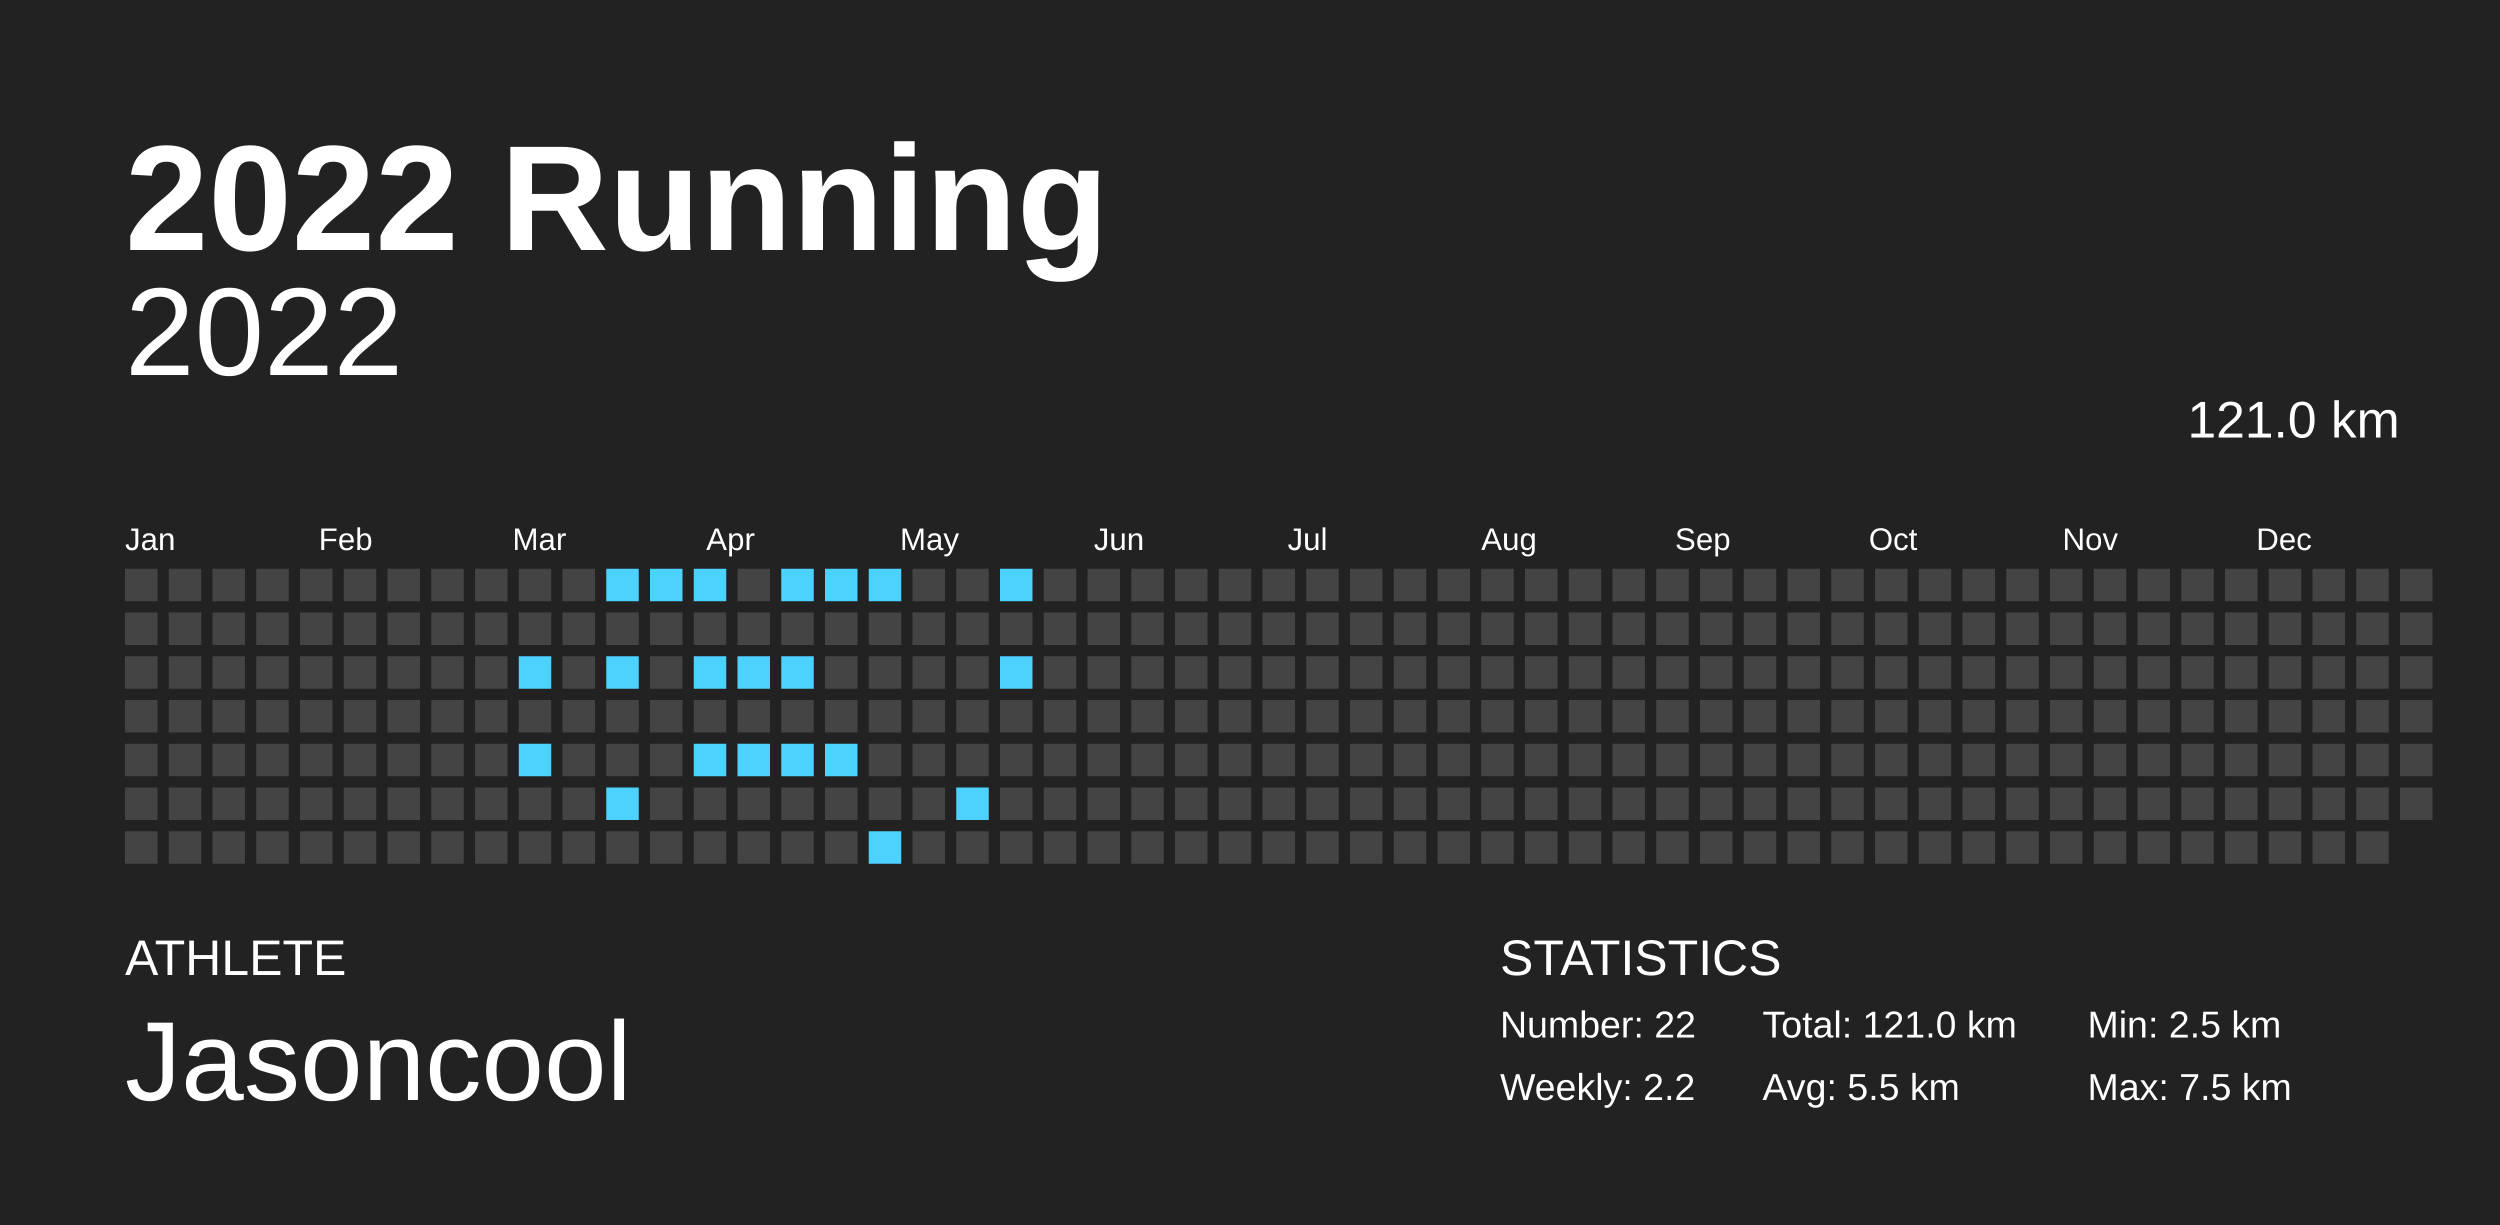
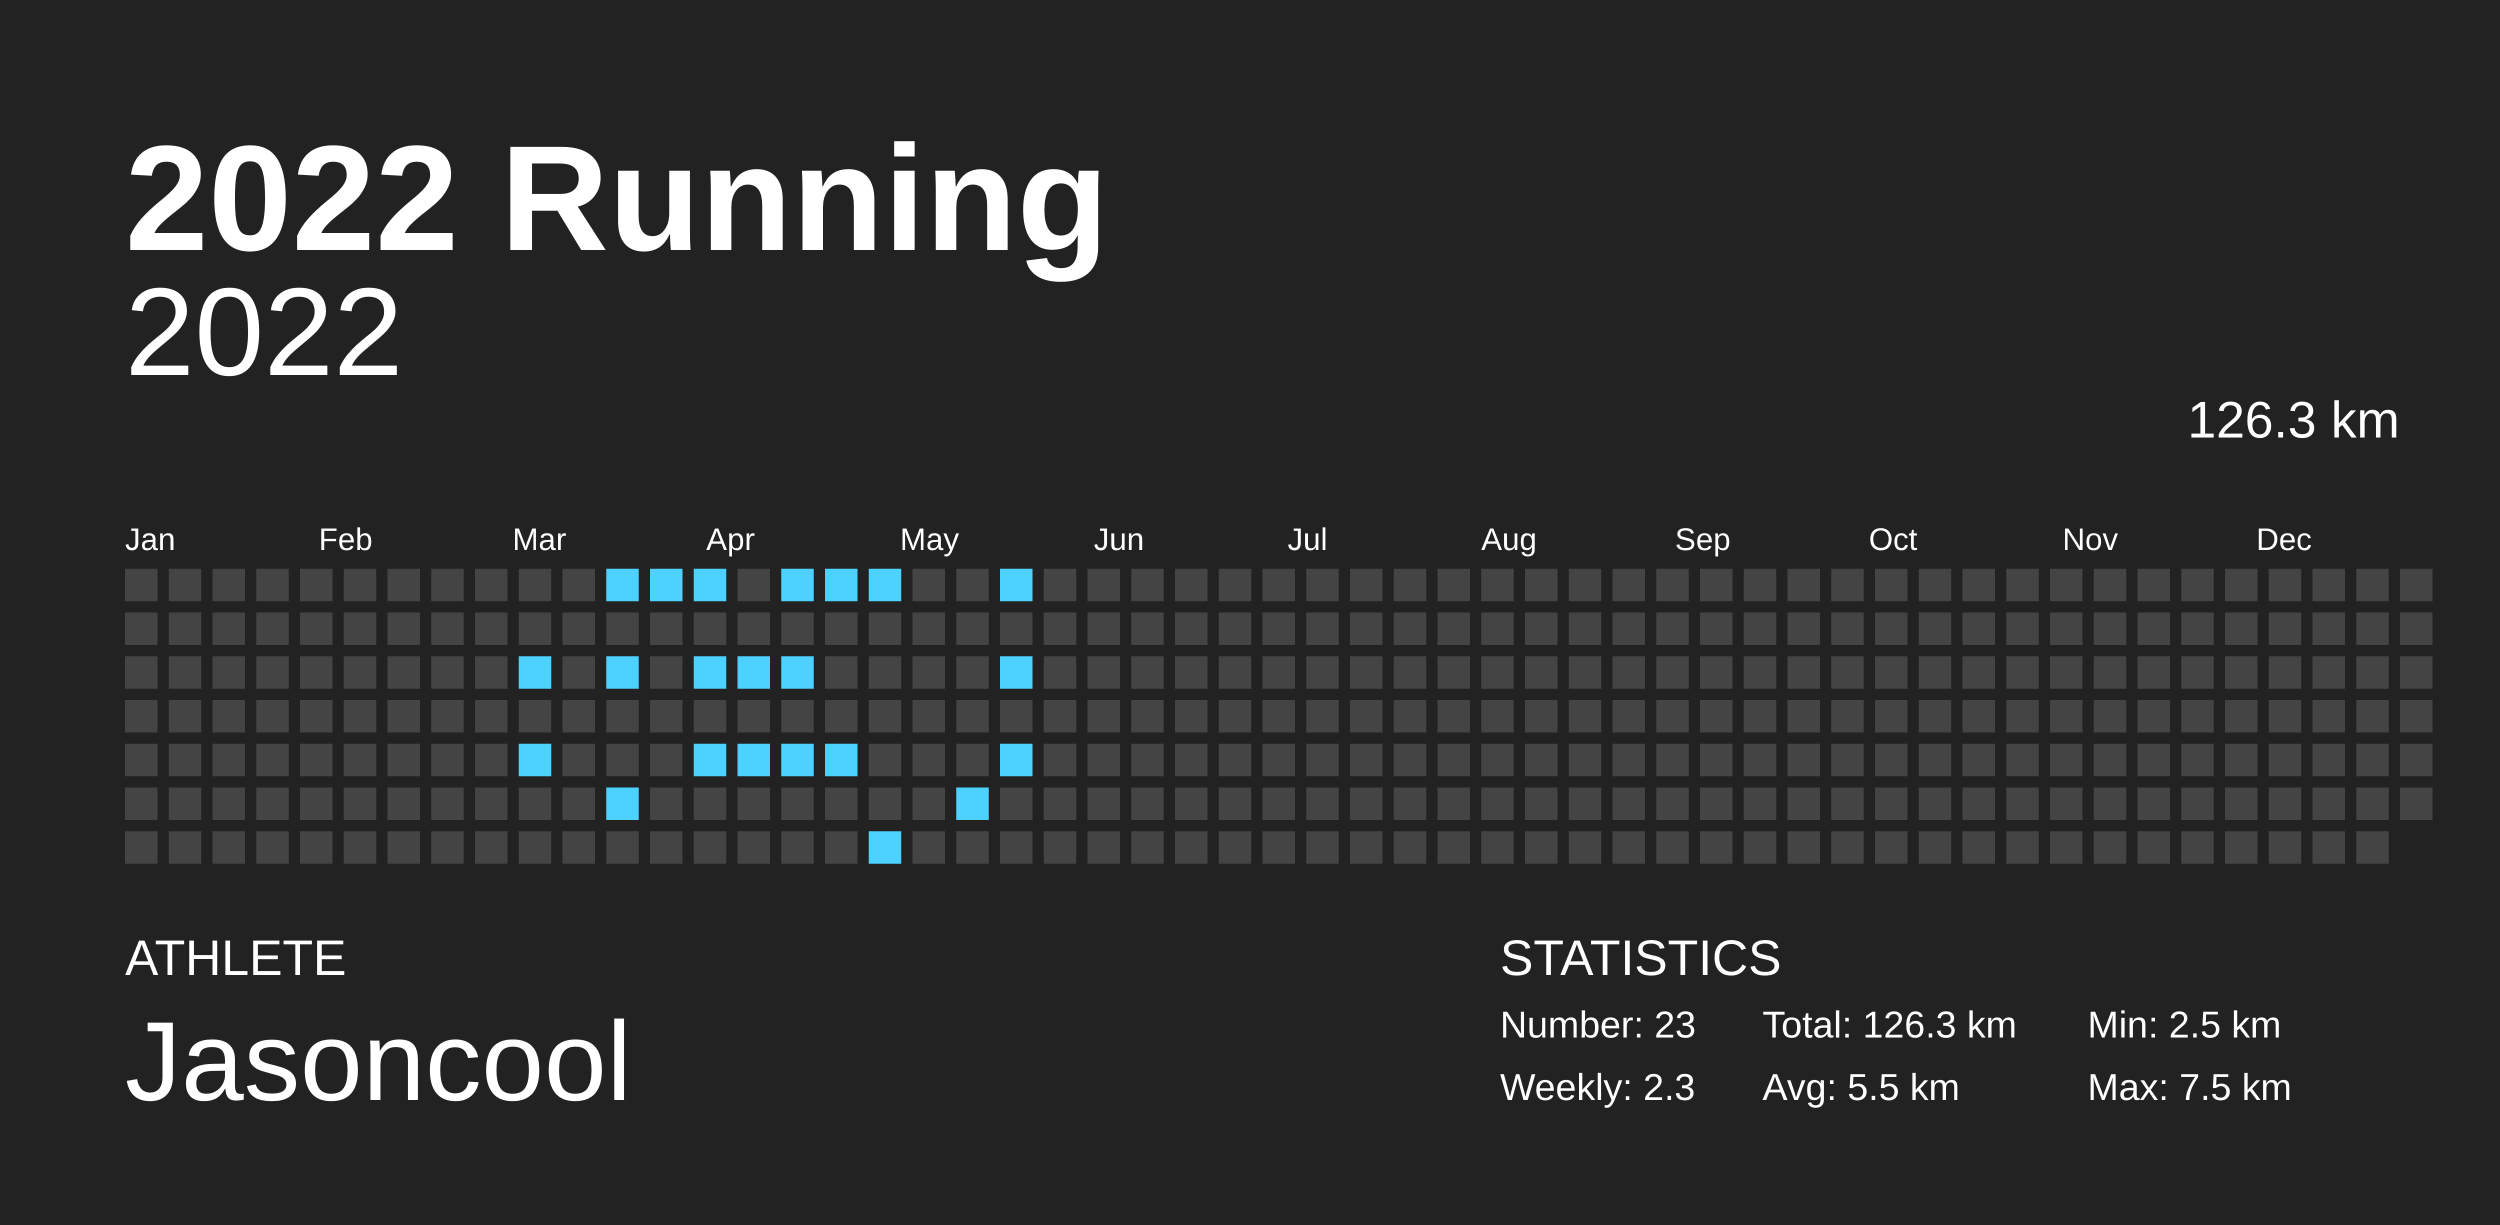
<svg xmlns="http://www.w3.org/2000/svg" baseProfile="full" height="98mm" version="1.1" viewBox="0,0,200,98" width="200mm">
  <defs />
  <rect fill="#222222" height="98" width="200" x="0" y="0" />
  <text fill="#FFFFFF" style="font-size:12px; font-family:Arial; font-weight:bold;" x="10" y="20">2022 Running</text>
  <text fill="#FFFFFF" style="font-size:4px; font-family:Arial" x="10" y="78">ATHLETE</text>
  <text fill="#FFFFFF" style="font-size:9px; font-family:Arial" x="10" y="88">Jasoncool</text>
  <text fill="#FFFFFF" style="font-size:4px; font-family:Arial" x="120" y="78">STATISTICS</text>
-   <text fill="#FFFFFF" style="font-size:3px; font-family:Arial" x="120" y="83">Number: 22</text>
-   <text fill="#FFFFFF" style="font-size:3px; font-family:Arial" x="120" y="88">Weekly: 2.2</text>
-   <text fill="#FFFFFF" style="font-size:3px; font-family:Arial" x="141" y="83">Total: 121.0 km</text>
+   <text fill="#FFFFFF" style="font-size:3px; font-family:Arial" x="120" y="83">Number: 23</text>
+   <text fill="#FFFFFF" style="font-size:3px; font-family:Arial" x="120" y="88">Weekly: 2.3</text>
+   <text fill="#FFFFFF" style="font-size:3px; font-family:Arial" x="141" y="83">Total: 126.3 km</text>
  <text fill="#FFFFFF" style="font-size:3px; font-family:Arial" x="141" y="88">Avg: 5.5 km</text>
  <text fill="#FFFFFF" style="font-size:3px; font-family:Arial" x="167" y="83">Min: 2.5 km</text>
  <text fill="#FFFFFF" style="font-size:3px; font-family:Arial" x="167" y="88">Max: 7.5 km</text>
  <text alignment-baseline="hanging" fill="#FFFFFF" style="font-size:10.0px; font-family:Arial;" x="10" y="30">2022</text>
-   <text alignment-baseline="hanging" fill="#FFFFFF" style="font-size:4.125px; font-family:Arial;" x="175" y="35">121.0 km</text>
+   <text alignment-baseline="hanging" fill="#FFFFFF" style="font-size:4.125px; font-family:Arial;" x="175" y="35">126.3 km</text>
  <text fill="#FFFFFF" style="font-size:2.5px; font-family:Arial" x="10.0" y="44">Jan</text>
  <text fill="#FFFFFF" style="font-size:2.5px; font-family:Arial" x="25.5" y="44">Feb</text>
  <text fill="#FFFFFF" style="font-size:2.5px; font-family:Arial" x="41.0" y="44">Mar</text>
  <text fill="#FFFFFF" style="font-size:2.5px; font-family:Arial" x="56.5" y="44">Apr</text>
  <text fill="#FFFFFF" style="font-size:2.5px; font-family:Arial" x="72.0" y="44">May</text>
  <text fill="#FFFFFF" style="font-size:2.5px; font-family:Arial" x="87.5" y="44">Jun</text>
  <text fill="#FFFFFF" style="font-size:2.5px; font-family:Arial" x="103.0" y="44">Jul</text>
  <text fill="#FFFFFF" style="font-size:2.5px; font-family:Arial" x="118.5" y="44">Aug</text>
  <text fill="#FFFFFF" style="font-size:2.5px; font-family:Arial" x="134.0" y="44">Sep</text>
  <text fill="#FFFFFF" style="font-size:2.5px; font-family:Arial" x="149.5" y="44">Oct</text>
  <text fill="#FFFFFF" style="font-size:2.5px; font-family:Arial" x="165.0" y="44">Nov</text>
  <text fill="#FFFFFF" style="font-size:2.5px; font-family:Arial" x="180.5" y="44">Dec</text>
  <rect fill="#444444" height="2.6" width="2.6" x="10.0" y="45.5" />
  <rect fill="#444444" height="2.6" width="2.6" x="10.0" y="49.0" />
  <rect fill="#444444" height="2.6" width="2.6" x="10.0" y="52.5" />
  <rect fill="#444444" height="2.6" width="2.6" x="10.0" y="56.0" />
  <rect fill="#444444" height="2.6" width="2.6" x="10.0" y="59.5" />
  <rect fill="#444444" height="2.6" width="2.6" x="10.0" y="63.0" />
  <rect fill="#444444" height="2.6" width="2.6" x="10.0" y="66.5" />
  <rect fill="#444444" height="2.6" width="2.6" x="13.5" y="45.5" />
  <rect fill="#444444" height="2.6" width="2.6" x="13.5" y="49.0" />
  <rect fill="#444444" height="2.6" width="2.6" x="13.5" y="52.5" />
  <rect fill="#444444" height="2.6" width="2.6" x="13.5" y="56.0" />
  <rect fill="#444444" height="2.6" width="2.6" x="13.5" y="59.5" />
  <rect fill="#444444" height="2.6" width="2.6" x="13.5" y="63.0" />
  <rect fill="#444444" height="2.6" width="2.6" x="13.5" y="66.5" />
  <rect fill="#444444" height="2.6" width="2.6" x="17.0" y="45.5" />
  <rect fill="#444444" height="2.6" width="2.6" x="17.0" y="49.0" />
  <rect fill="#444444" height="2.6" width="2.6" x="17.0" y="52.5" />
  <rect fill="#444444" height="2.6" width="2.6" x="17.0" y="56.0" />
  <rect fill="#444444" height="2.6" width="2.6" x="17.0" y="59.5" />
  <rect fill="#444444" height="2.6" width="2.6" x="17.0" y="63.0" />
  <rect fill="#444444" height="2.6" width="2.6" x="17.0" y="66.5" />
  <rect fill="#444444" height="2.6" width="2.6" x="20.5" y="45.5" />
  <rect fill="#444444" height="2.6" width="2.6" x="20.5" y="49.0" />
  <rect fill="#444444" height="2.6" width="2.6" x="20.5" y="52.5" />
  <rect fill="#444444" height="2.6" width="2.6" x="20.5" y="56.0" />
  <rect fill="#444444" height="2.6" width="2.6" x="20.5" y="59.5" />
  <rect fill="#444444" height="2.6" width="2.6" x="20.5" y="63.0" />
  <rect fill="#444444" height="2.6" width="2.6" x="20.5" y="66.5" />
  <rect fill="#444444" height="2.6" width="2.6" x="24.0" y="45.5" />
  <rect fill="#444444" height="2.6" width="2.6" x="24.0" y="49.0" />
  <rect fill="#444444" height="2.6" width="2.6" x="24.0" y="52.5" />
  <rect fill="#444444" height="2.6" width="2.6" x="24.0" y="56.0" />
  <rect fill="#444444" height="2.6" width="2.6" x="24.0" y="59.5" />
  <rect fill="#444444" height="2.6" width="2.6" x="24.0" y="63.0" />
  <rect fill="#444444" height="2.6" width="2.6" x="24.0" y="66.5" />
  <rect fill="#444444" height="2.6" width="2.6" x="27.5" y="45.5" />
  <rect fill="#444444" height="2.6" width="2.6" x="27.5" y="49.0" />
  <rect fill="#444444" height="2.6" width="2.6" x="27.5" y="52.5" />
  <rect fill="#444444" height="2.6" width="2.6" x="27.5" y="56.0" />
  <rect fill="#444444" height="2.6" width="2.6" x="27.5" y="59.5" />
  <rect fill="#444444" height="2.6" width="2.6" x="27.5" y="63.0" />
  <rect fill="#444444" height="2.6" width="2.6" x="27.5" y="66.5" />
  <rect fill="#444444" height="2.6" width="2.6" x="31.0" y="45.5" />
  <rect fill="#444444" height="2.6" width="2.6" x="31.0" y="49.0" />
  <rect fill="#444444" height="2.6" width="2.6" x="31.0" y="52.5" />
  <rect fill="#444444" height="2.6" width="2.6" x="31.0" y="56.0" />
  <rect fill="#444444" height="2.6" width="2.6" x="31.0" y="59.5" />
  <rect fill="#444444" height="2.6" width="2.6" x="31.0" y="63.0" />
  <rect fill="#444444" height="2.6" width="2.6" x="31.0" y="66.5" />
  <rect fill="#444444" height="2.6" width="2.6" x="34.5" y="45.5" />
  <rect fill="#444444" height="2.6" width="2.6" x="34.5" y="49.0" />
  <rect fill="#444444" height="2.6" width="2.6" x="34.5" y="52.5" />
  <rect fill="#444444" height="2.6" width="2.6" x="34.5" y="56.0" />
  <rect fill="#444444" height="2.6" width="2.6" x="34.5" y="59.5" />
  <rect fill="#444444" height="2.6" width="2.6" x="34.5" y="63.0" />
  <rect fill="#444444" height="2.6" width="2.6" x="34.5" y="66.5" />
  <rect fill="#444444" height="2.6" width="2.6" x="38.0" y="45.5" />
  <rect fill="#444444" height="2.6" width="2.6" x="38.0" y="49.0" />
  <rect fill="#444444" height="2.6" width="2.6" x="38.0" y="52.5" />
  <rect fill="#444444" height="2.6" width="2.6" x="38.0" y="56.0" />
  <rect fill="#444444" height="2.6" width="2.6" x="38.0" y="59.5" />
  <rect fill="#444444" height="2.6" width="2.6" x="38.0" y="63.0" />
  <rect fill="#444444" height="2.6" width="2.6" x="38.0" y="66.5" />
  <rect fill="#444444" height="2.6" width="2.6" x="41.5" y="45.5" />
  <rect fill="#444444" height="2.6" width="2.6" x="41.5" y="49.0" />
  <rect fill="#4dd2ff" height="2.6" width="2.6" x="41.5" y="52.5" />
  <rect fill="#444444" height="2.6" width="2.6" x="41.5" y="56.0" />
  <rect fill="#4dd2ff" height="2.6" width="2.6" x="41.5" y="59.5" />
  <rect fill="#444444" height="2.6" width="2.6" x="41.5" y="63.0" />
  <rect fill="#444444" height="2.6" width="2.6" x="41.5" y="66.5" />
  <rect fill="#444444" height="2.6" width="2.6" x="45.0" y="45.5" />
  <rect fill="#444444" height="2.6" width="2.6" x="45.0" y="49.0" />
  <rect fill="#444444" height="2.6" width="2.6" x="45.0" y="52.5" />
  <rect fill="#444444" height="2.6" width="2.6" x="45.0" y="56.0" />
  <rect fill="#444444" height="2.6" width="2.6" x="45.0" y="59.5" />
  <rect fill="#444444" height="2.6" width="2.6" x="45.0" y="63.0" />
  <rect fill="#444444" height="2.6" width="2.6" x="45.0" y="66.5" />
  <rect fill="#4dd2ff" height="2.6" width="2.6" x="48.5" y="45.5" />
  <rect fill="#444444" height="2.6" width="2.6" x="48.5" y="49.0" />
  <rect fill="#4dd2ff" height="2.6" width="2.6" x="48.5" y="52.5" />
  <rect fill="#444444" height="2.6" width="2.6" x="48.5" y="56.0" />
  <rect fill="#444444" height="2.6" width="2.6" x="48.5" y="59.5" />
  <rect fill="#4dd2ff" height="2.6" width="2.6" x="48.5" y="63.0" />
  <rect fill="#444444" height="2.6" width="2.6" x="48.5" y="66.5" />
  <rect fill="#4dd2ff" height="2.6" width="2.6" x="52.0" y="45.5" />
  <rect fill="#444444" height="2.6" width="2.6" x="52.0" y="49.0" />
  <rect fill="#444444" height="2.6" width="2.6" x="52.0" y="52.5" />
  <rect fill="#444444" height="2.6" width="2.6" x="52.0" y="56.0" />
  <rect fill="#444444" height="2.6" width="2.6" x="52.0" y="59.5" />
  <rect fill="#444444" height="2.6" width="2.6" x="52.0" y="63.0" />
  <rect fill="#444444" height="2.6" width="2.6" x="52.0" y="66.5" />
  <rect fill="#4dd2ff" height="2.6" width="2.6" x="55.5" y="45.5" />
  <rect fill="#444444" height="2.6" width="2.6" x="55.5" y="49.0" />
  <rect fill="#4dd2ff" height="2.6" width="2.6" x="55.5" y="52.5" />
  <rect fill="#444444" height="2.6" width="2.6" x="55.5" y="56.0" />
  <rect fill="#4dd2ff" height="2.6" width="2.6" x="55.5" y="59.5" />
  <rect fill="#444444" height="2.6" width="2.6" x="55.5" y="63.0" />
  <rect fill="#444444" height="2.6" width="2.6" x="55.5" y="66.5" />
  <rect fill="#444444" height="2.6" width="2.6" x="59.0" y="45.5" />
  <rect fill="#444444" height="2.6" width="2.6" x="59.0" y="49.0" />
  <rect fill="#4dd2ff" height="2.6" width="2.6" x="59.0" y="52.5" />
  <rect fill="#444444" height="2.6" width="2.6" x="59.0" y="56.0" />
  <rect fill="#4dd2ff" height="2.6" width="2.6" x="59.0" y="59.5" />
  <rect fill="#444444" height="2.6" width="2.6" x="59.0" y="63.0" />
  <rect fill="#444444" height="2.6" width="2.6" x="59.0" y="66.5" />
  <rect fill="#4dd2ff" height="2.6" width="2.6" x="62.5" y="45.5" />
  <rect fill="#444444" height="2.6" width="2.6" x="62.5" y="49.0" />
  <rect fill="#4dd2ff" height="2.6" width="2.6" x="62.5" y="52.5" />
  <rect fill="#444444" height="2.6" width="2.6" x="62.5" y="56.0" />
  <rect fill="#4dd2ff" height="2.6" width="2.6" x="62.5" y="59.5" />
  <rect fill="#444444" height="2.6" width="2.6" x="62.5" y="63.0" />
  <rect fill="#444444" height="2.6" width="2.6" x="62.5" y="66.5" />
  <rect fill="#4dd2ff" height="2.6" width="2.6" x="66.0" y="45.5" />
  <rect fill="#444444" height="2.6" width="2.6" x="66.0" y="49.0" />
  <rect fill="#444444" height="2.6" width="2.6" x="66.0" y="52.5" />
  <rect fill="#444444" height="2.6" width="2.6" x="66.0" y="56.0" />
  <rect fill="#4dd2ff" height="2.6" width="2.6" x="66.0" y="59.5" />
  <rect fill="#444444" height="2.6" width="2.6" x="66.0" y="63.0" />
  <rect fill="#444444" height="2.6" width="2.6" x="66.0" y="66.5" />
  <rect fill="#4dd2ff" height="2.6" width="2.6" x="69.5" y="45.5" />
  <rect fill="#444444" height="2.6" width="2.6" x="69.5" y="49.0" />
  <rect fill="#444444" height="2.6" width="2.6" x="69.5" y="52.5" />
  <rect fill="#444444" height="2.6" width="2.6" x="69.5" y="56.0" />
  <rect fill="#444444" height="2.6" width="2.6" x="69.5" y="59.5" />
  <rect fill="#444444" height="2.6" width="2.6" x="69.5" y="63.0" />
  <rect fill="#4dd2ff" height="2.6" width="2.6" x="69.5" y="66.5" />
  <rect fill="#444444" height="2.6" width="2.6" x="73.0" y="45.5" />
  <rect fill="#444444" height="2.6" width="2.6" x="73.0" y="49.0" />
  <rect fill="#444444" height="2.6" width="2.6" x="73.0" y="52.5" />
  <rect fill="#444444" height="2.6" width="2.6" x="73.0" y="56.0" />
  <rect fill="#444444" height="2.6" width="2.6" x="73.0" y="59.5" />
  <rect fill="#444444" height="2.6" width="2.6" x="73.0" y="63.0" />
  <rect fill="#444444" height="2.6" width="2.6" x="73.0" y="66.5" />
  <rect fill="#444444" height="2.6" width="2.6" x="76.5" y="45.5" />
  <rect fill="#444444" height="2.6" width="2.6" x="76.5" y="49.0" />
  <rect fill="#444444" height="2.6" width="2.6" x="76.5" y="52.5" />
  <rect fill="#444444" height="2.6" width="2.6" x="76.5" y="56.0" />
  <rect fill="#444444" height="2.6" width="2.6" x="76.5" y="59.5" />
  <rect fill="#4dd2ff" height="2.6" width="2.6" x="76.5" y="63.0" />
  <rect fill="#444444" height="2.6" width="2.6" x="76.5" y="66.5" />
  <rect fill="#4dd2ff" height="2.6" width="2.6" x="80.0" y="45.5" />
  <rect fill="#444444" height="2.6" width="2.6" x="80.0" y="49.0" />
  <rect fill="#4dd2ff" height="2.6" width="2.6" x="80.0" y="52.5" />
  <rect fill="#444444" height="2.6" width="2.6" x="80.0" y="56.0" />
-   <rect fill="#444444" height="2.6" width="2.6" x="80.0" y="59.5" />
+   <rect fill="#4dd2ff" height="2.6" width="2.6" x="80.0" y="59.5" />
  <rect fill="#444444" height="2.6" width="2.6" x="80.0" y="63.0" />
  <rect fill="#444444" height="2.6" width="2.6" x="80.0" y="66.5" />
  <rect fill="#444444" height="2.6" width="2.6" x="83.5" y="45.5" />
  <rect fill="#444444" height="2.6" width="2.6" x="83.5" y="49.0" />
  <rect fill="#444444" height="2.6" width="2.6" x="83.5" y="52.5" />
  <rect fill="#444444" height="2.6" width="2.6" x="83.5" y="56.0" />
  <rect fill="#444444" height="2.6" width="2.6" x="83.5" y="59.5" />
  <rect fill="#444444" height="2.6" width="2.6" x="83.5" y="63.0" />
  <rect fill="#444444" height="2.6" width="2.6" x="83.5" y="66.5" />
  <rect fill="#444444" height="2.6" width="2.6" x="87.0" y="45.5" />
  <rect fill="#444444" height="2.6" width="2.6" x="87.0" y="49.0" />
  <rect fill="#444444" height="2.6" width="2.6" x="87.0" y="52.5" />
  <rect fill="#444444" height="2.6" width="2.6" x="87.0" y="56.0" />
  <rect fill="#444444" height="2.6" width="2.6" x="87.0" y="59.5" />
  <rect fill="#444444" height="2.6" width="2.6" x="87.0" y="63.0" />
  <rect fill="#444444" height="2.6" width="2.6" x="87.0" y="66.5" />
  <rect fill="#444444" height="2.6" width="2.6" x="90.5" y="45.5" />
  <rect fill="#444444" height="2.6" width="2.6" x="90.5" y="49.0" />
  <rect fill="#444444" height="2.6" width="2.6" x="90.5" y="52.5" />
  <rect fill="#444444" height="2.6" width="2.6" x="90.5" y="56.0" />
  <rect fill="#444444" height="2.6" width="2.6" x="90.5" y="59.5" />
  <rect fill="#444444" height="2.6" width="2.6" x="90.5" y="63.0" />
  <rect fill="#444444" height="2.6" width="2.6" x="90.5" y="66.5" />
  <rect fill="#444444" height="2.6" width="2.6" x="94.0" y="45.5" />
  <rect fill="#444444" height="2.6" width="2.6" x="94.0" y="49.0" />
  <rect fill="#444444" height="2.6" width="2.6" x="94.0" y="52.5" />
  <rect fill="#444444" height="2.6" width="2.6" x="94.0" y="56.0" />
  <rect fill="#444444" height="2.6" width="2.6" x="94.0" y="59.5" />
  <rect fill="#444444" height="2.6" width="2.6" x="94.0" y="63.0" />
  <rect fill="#444444" height="2.6" width="2.6" x="94.0" y="66.5" />
  <rect fill="#444444" height="2.6" width="2.6" x="97.5" y="45.5" />
  <rect fill="#444444" height="2.6" width="2.6" x="97.5" y="49.0" />
  <rect fill="#444444" height="2.6" width="2.6" x="97.5" y="52.5" />
  <rect fill="#444444" height="2.6" width="2.6" x="97.5" y="56.0" />
  <rect fill="#444444" height="2.6" width="2.6" x="97.5" y="59.5" />
  <rect fill="#444444" height="2.6" width="2.6" x="97.5" y="63.0" />
  <rect fill="#444444" height="2.6" width="2.6" x="97.5" y="66.5" />
  <rect fill="#444444" height="2.6" width="2.6" x="101.0" y="45.5" />
  <rect fill="#444444" height="2.6" width="2.6" x="101.0" y="49.0" />
  <rect fill="#444444" height="2.6" width="2.6" x="101.0" y="52.5" />
  <rect fill="#444444" height="2.6" width="2.6" x="101.0" y="56.0" />
  <rect fill="#444444" height="2.6" width="2.6" x="101.0" y="59.5" />
  <rect fill="#444444" height="2.6" width="2.6" x="101.0" y="63.0" />
  <rect fill="#444444" height="2.6" width="2.6" x="101.0" y="66.5" />
  <rect fill="#444444" height="2.6" width="2.6" x="104.5" y="45.5" />
  <rect fill="#444444" height="2.6" width="2.6" x="104.5" y="49.0" />
  <rect fill="#444444" height="2.6" width="2.6" x="104.5" y="52.5" />
  <rect fill="#444444" height="2.6" width="2.6" x="104.5" y="56.0" />
  <rect fill="#444444" height="2.6" width="2.6" x="104.5" y="59.5" />
  <rect fill="#444444" height="2.6" width="2.6" x="104.5" y="63.0" />
  <rect fill="#444444" height="2.6" width="2.6" x="104.5" y="66.5" />
  <rect fill="#444444" height="2.6" width="2.6" x="108.0" y="45.5" />
  <rect fill="#444444" height="2.6" width="2.6" x="108.0" y="49.0" />
  <rect fill="#444444" height="2.6" width="2.6" x="108.0" y="52.5" />
  <rect fill="#444444" height="2.6" width="2.6" x="108.0" y="56.0" />
  <rect fill="#444444" height="2.6" width="2.6" x="108.0" y="59.5" />
  <rect fill="#444444" height="2.6" width="2.6" x="108.0" y="63.0" />
  <rect fill="#444444" height="2.6" width="2.6" x="108.0" y="66.5" />
  <rect fill="#444444" height="2.6" width="2.6" x="111.5" y="45.5" />
  <rect fill="#444444" height="2.6" width="2.6" x="111.5" y="49.0" />
  <rect fill="#444444" height="2.6" width="2.6" x="111.5" y="52.5" />
  <rect fill="#444444" height="2.6" width="2.6" x="111.5" y="56.0" />
  <rect fill="#444444" height="2.6" width="2.6" x="111.5" y="59.5" />
  <rect fill="#444444" height="2.6" width="2.6" x="111.5" y="63.0" />
  <rect fill="#444444" height="2.6" width="2.6" x="111.5" y="66.5" />
  <rect fill="#444444" height="2.6" width="2.6" x="115.0" y="45.5" />
  <rect fill="#444444" height="2.6" width="2.6" x="115.0" y="49.0" />
  <rect fill="#444444" height="2.6" width="2.6" x="115.0" y="52.5" />
  <rect fill="#444444" height="2.6" width="2.6" x="115.0" y="56.0" />
  <rect fill="#444444" height="2.6" width="2.6" x="115.0" y="59.5" />
  <rect fill="#444444" height="2.6" width="2.6" x="115.0" y="63.0" />
  <rect fill="#444444" height="2.6" width="2.6" x="115.0" y="66.5" />
  <rect fill="#444444" height="2.6" width="2.6" x="118.5" y="45.5" />
  <rect fill="#444444" height="2.6" width="2.6" x="118.5" y="49.0" />
  <rect fill="#444444" height="2.6" width="2.6" x="118.5" y="52.5" />
  <rect fill="#444444" height="2.6" width="2.6" x="118.5" y="56.0" />
  <rect fill="#444444" height="2.6" width="2.6" x="118.5" y="59.5" />
  <rect fill="#444444" height="2.6" width="2.6" x="118.5" y="63.0" />
  <rect fill="#444444" height="2.6" width="2.6" x="118.5" y="66.5" />
  <rect fill="#444444" height="2.6" width="2.6" x="122.0" y="45.5" />
  <rect fill="#444444" height="2.6" width="2.6" x="122.0" y="49.0" />
  <rect fill="#444444" height="2.6" width="2.6" x="122.0" y="52.5" />
  <rect fill="#444444" height="2.6" width="2.6" x="122.0" y="56.0" />
  <rect fill="#444444" height="2.6" width="2.6" x="122.0" y="59.5" />
  <rect fill="#444444" height="2.6" width="2.6" x="122.0" y="63.0" />
  <rect fill="#444444" height="2.6" width="2.6" x="122.0" y="66.5" />
  <rect fill="#444444" height="2.6" width="2.6" x="125.5" y="45.5" />
  <rect fill="#444444" height="2.6" width="2.6" x="125.5" y="49.0" />
  <rect fill="#444444" height="2.6" width="2.6" x="125.5" y="52.5" />
  <rect fill="#444444" height="2.6" width="2.6" x="125.5" y="56.0" />
  <rect fill="#444444" height="2.6" width="2.6" x="125.5" y="59.5" />
  <rect fill="#444444" height="2.6" width="2.6" x="125.5" y="63.0" />
  <rect fill="#444444" height="2.6" width="2.6" x="125.5" y="66.5" />
  <rect fill="#444444" height="2.6" width="2.6" x="129.0" y="45.5" />
  <rect fill="#444444" height="2.6" width="2.6" x="129.0" y="49.0" />
  <rect fill="#444444" height="2.6" width="2.6" x="129.0" y="52.5" />
  <rect fill="#444444" height="2.6" width="2.6" x="129.0" y="56.0" />
  <rect fill="#444444" height="2.6" width="2.6" x="129.0" y="59.5" />
  <rect fill="#444444" height="2.6" width="2.6" x="129.0" y="63.0" />
  <rect fill="#444444" height="2.6" width="2.6" x="129.0" y="66.5" />
  <rect fill="#444444" height="2.6" width="2.6" x="132.5" y="45.5" />
  <rect fill="#444444" height="2.6" width="2.6" x="132.5" y="49.0" />
  <rect fill="#444444" height="2.6" width="2.6" x="132.5" y="52.5" />
  <rect fill="#444444" height="2.6" width="2.6" x="132.5" y="56.0" />
  <rect fill="#444444" height="2.6" width="2.6" x="132.5" y="59.5" />
  <rect fill="#444444" height="2.6" width="2.6" x="132.5" y="63.0" />
  <rect fill="#444444" height="2.6" width="2.6" x="132.5" y="66.5" />
  <rect fill="#444444" height="2.6" width="2.6" x="136.0" y="45.5" />
  <rect fill="#444444" height="2.6" width="2.6" x="136.0" y="49.0" />
  <rect fill="#444444" height="2.6" width="2.6" x="136.0" y="52.5" />
  <rect fill="#444444" height="2.6" width="2.6" x="136.0" y="56.0" />
  <rect fill="#444444" height="2.6" width="2.6" x="136.0" y="59.5" />
  <rect fill="#444444" height="2.6" width="2.6" x="136.0" y="63.0" />
  <rect fill="#444444" height="2.6" width="2.6" x="136.0" y="66.5" />
  <rect fill="#444444" height="2.6" width="2.6" x="139.5" y="45.5" />
  <rect fill="#444444" height="2.6" width="2.6" x="139.5" y="49.0" />
  <rect fill="#444444" height="2.6" width="2.6" x="139.5" y="52.5" />
  <rect fill="#444444" height="2.6" width="2.6" x="139.5" y="56.0" />
  <rect fill="#444444" height="2.6" width="2.6" x="139.5" y="59.5" />
  <rect fill="#444444" height="2.6" width="2.6" x="139.5" y="63.0" />
  <rect fill="#444444" height="2.6" width="2.6" x="139.5" y="66.5" />
  <rect fill="#444444" height="2.6" width="2.6" x="143.0" y="45.5" />
  <rect fill="#444444" height="2.6" width="2.6" x="143.0" y="49.0" />
  <rect fill="#444444" height="2.6" width="2.6" x="143.0" y="52.5" />
  <rect fill="#444444" height="2.6" width="2.6" x="143.0" y="56.0" />
  <rect fill="#444444" height="2.6" width="2.6" x="143.0" y="59.5" />
  <rect fill="#444444" height="2.6" width="2.6" x="143.0" y="63.0" />
  <rect fill="#444444" height="2.6" width="2.6" x="143.0" y="66.5" />
  <rect fill="#444444" height="2.6" width="2.6" x="146.5" y="45.5" />
  <rect fill="#444444" height="2.6" width="2.6" x="146.5" y="49.0" />
  <rect fill="#444444" height="2.6" width="2.6" x="146.5" y="52.5" />
  <rect fill="#444444" height="2.6" width="2.6" x="146.5" y="56.0" />
  <rect fill="#444444" height="2.6" width="2.6" x="146.5" y="59.5" />
  <rect fill="#444444" height="2.6" width="2.6" x="146.5" y="63.0" />
  <rect fill="#444444" height="2.6" width="2.6" x="146.5" y="66.5" />
  <rect fill="#444444" height="2.6" width="2.6" x="150.0" y="45.5" />
  <rect fill="#444444" height="2.6" width="2.6" x="150.0" y="49.0" />
  <rect fill="#444444" height="2.6" width="2.6" x="150.0" y="52.5" />
  <rect fill="#444444" height="2.6" width="2.6" x="150.0" y="56.0" />
  <rect fill="#444444" height="2.6" width="2.6" x="150.0" y="59.5" />
  <rect fill="#444444" height="2.6" width="2.6" x="150.0" y="63.0" />
  <rect fill="#444444" height="2.6" width="2.6" x="150.0" y="66.5" />
  <rect fill="#444444" height="2.6" width="2.6" x="153.5" y="45.5" />
  <rect fill="#444444" height="2.6" width="2.6" x="153.5" y="49.0" />
  <rect fill="#444444" height="2.6" width="2.6" x="153.5" y="52.5" />
  <rect fill="#444444" height="2.6" width="2.6" x="153.5" y="56.0" />
  <rect fill="#444444" height="2.6" width="2.6" x="153.5" y="59.5" />
  <rect fill="#444444" height="2.6" width="2.6" x="153.5" y="63.0" />
  <rect fill="#444444" height="2.6" width="2.6" x="153.5" y="66.5" />
  <rect fill="#444444" height="2.6" width="2.6" x="157.0" y="45.5" />
  <rect fill="#444444" height="2.6" width="2.6" x="157.0" y="49.0" />
  <rect fill="#444444" height="2.6" width="2.6" x="157.0" y="52.5" />
  <rect fill="#444444" height="2.6" width="2.6" x="157.0" y="56.0" />
  <rect fill="#444444" height="2.6" width="2.6" x="157.0" y="59.5" />
  <rect fill="#444444" height="2.6" width="2.6" x="157.0" y="63.0" />
  <rect fill="#444444" height="2.6" width="2.6" x="157.0" y="66.5" />
  <rect fill="#444444" height="2.6" width="2.6" x="160.5" y="45.5" />
  <rect fill="#444444" height="2.6" width="2.6" x="160.5" y="49.0" />
  <rect fill="#444444" height="2.6" width="2.6" x="160.5" y="52.5" />
  <rect fill="#444444" height="2.6" width="2.6" x="160.5" y="56.0" />
  <rect fill="#444444" height="2.6" width="2.6" x="160.5" y="59.5" />
  <rect fill="#444444" height="2.6" width="2.6" x="160.5" y="63.0" />
  <rect fill="#444444" height="2.6" width="2.6" x="160.5" y="66.5" />
  <rect fill="#444444" height="2.6" width="2.6" x="164.0" y="45.5" />
  <rect fill="#444444" height="2.6" width="2.6" x="164.0" y="49.0" />
  <rect fill="#444444" height="2.6" width="2.6" x="164.0" y="52.5" />
  <rect fill="#444444" height="2.6" width="2.6" x="164.0" y="56.0" />
  <rect fill="#444444" height="2.6" width="2.6" x="164.0" y="59.5" />
  <rect fill="#444444" height="2.6" width="2.6" x="164.0" y="63.0" />
  <rect fill="#444444" height="2.6" width="2.6" x="164.0" y="66.5" />
  <rect fill="#444444" height="2.6" width="2.6" x="167.5" y="45.5" />
  <rect fill="#444444" height="2.6" width="2.6" x="167.5" y="49.0" />
  <rect fill="#444444" height="2.6" width="2.6" x="167.5" y="52.5" />
  <rect fill="#444444" height="2.6" width="2.6" x="167.5" y="56.0" />
  <rect fill="#444444" height="2.6" width="2.6" x="167.5" y="59.5" />
  <rect fill="#444444" height="2.6" width="2.6" x="167.5" y="63.0" />
  <rect fill="#444444" height="2.6" width="2.6" x="167.5" y="66.5" />
  <rect fill="#444444" height="2.6" width="2.6" x="171.0" y="45.5" />
  <rect fill="#444444" height="2.6" width="2.6" x="171.0" y="49.0" />
  <rect fill="#444444" height="2.6" width="2.6" x="171.0" y="52.5" />
  <rect fill="#444444" height="2.6" width="2.6" x="171.0" y="56.0" />
  <rect fill="#444444" height="2.6" width="2.6" x="171.0" y="59.5" />
  <rect fill="#444444" height="2.6" width="2.6" x="171.0" y="63.0" />
  <rect fill="#444444" height="2.6" width="2.6" x="171.0" y="66.5" />
  <rect fill="#444444" height="2.6" width="2.6" x="174.5" y="45.5" />
  <rect fill="#444444" height="2.6" width="2.6" x="174.5" y="49.0" />
  <rect fill="#444444" height="2.6" width="2.6" x="174.5" y="52.5" />
  <rect fill="#444444" height="2.6" width="2.6" x="174.5" y="56.0" />
  <rect fill="#444444" height="2.6" width="2.6" x="174.5" y="59.5" />
  <rect fill="#444444" height="2.6" width="2.6" x="174.5" y="63.0" />
  <rect fill="#444444" height="2.6" width="2.6" x="174.5" y="66.5" />
  <rect fill="#444444" height="2.6" width="2.6" x="178.0" y="45.5" />
  <rect fill="#444444" height="2.6" width="2.6" x="178.0" y="49.0" />
  <rect fill="#444444" height="2.6" width="2.6" x="178.0" y="52.5" />
  <rect fill="#444444" height="2.6" width="2.6" x="178.0" y="56.0" />
  <rect fill="#444444" height="2.6" width="2.6" x="178.0" y="59.5" />
  <rect fill="#444444" height="2.6" width="2.6" x="178.0" y="63.0" />
  <rect fill="#444444" height="2.6" width="2.6" x="178.0" y="66.5" />
  <rect fill="#444444" height="2.6" width="2.6" x="181.5" y="45.5" />
  <rect fill="#444444" height="2.6" width="2.6" x="181.5" y="49.0" />
  <rect fill="#444444" height="2.6" width="2.6" x="181.5" y="52.5" />
  <rect fill="#444444" height="2.6" width="2.6" x="181.5" y="56.0" />
  <rect fill="#444444" height="2.6" width="2.6" x="181.5" y="59.5" />
  <rect fill="#444444" height="2.6" width="2.6" x="181.5" y="63.0" />
  <rect fill="#444444" height="2.6" width="2.6" x="181.5" y="66.5" />
  <rect fill="#444444" height="2.6" width="2.6" x="185.0" y="45.5" />
  <rect fill="#444444" height="2.6" width="2.6" x="185.0" y="49.0" />
  <rect fill="#444444" height="2.6" width="2.6" x="185.0" y="52.5" />
  <rect fill="#444444" height="2.6" width="2.6" x="185.0" y="56.0" />
  <rect fill="#444444" height="2.6" width="2.6" x="185.0" y="59.5" />
  <rect fill="#444444" height="2.6" width="2.6" x="185.0" y="63.0" />
  <rect fill="#444444" height="2.6" width="2.6" x="185.0" y="66.5" />
  <rect fill="#444444" height="2.6" width="2.6" x="188.5" y="45.5" />
  <rect fill="#444444" height="2.6" width="2.6" x="188.5" y="49.0" />
  <rect fill="#444444" height="2.6" width="2.6" x="188.5" y="52.5" />
  <rect fill="#444444" height="2.6" width="2.6" x="188.5" y="56.0" />
  <rect fill="#444444" height="2.6" width="2.6" x="188.5" y="59.5" />
  <rect fill="#444444" height="2.6" width="2.6" x="188.5" y="63.0" />
  <rect fill="#444444" height="2.6" width="2.6" x="188.5" y="66.5" />
  <rect fill="#444444" height="2.6" width="2.6" x="192.0" y="45.5" />
  <rect fill="#444444" height="2.6" width="2.6" x="192.0" y="49.0" />
  <rect fill="#444444" height="2.6" width="2.6" x="192.0" y="52.5" />
  <rect fill="#444444" height="2.6" width="2.6" x="192.0" y="56.0" />
  <rect fill="#444444" height="2.6" width="2.6" x="192.0" y="59.5" />
  <rect fill="#444444" height="2.6" width="2.6" x="192.0" y="63.0" />
</svg>
